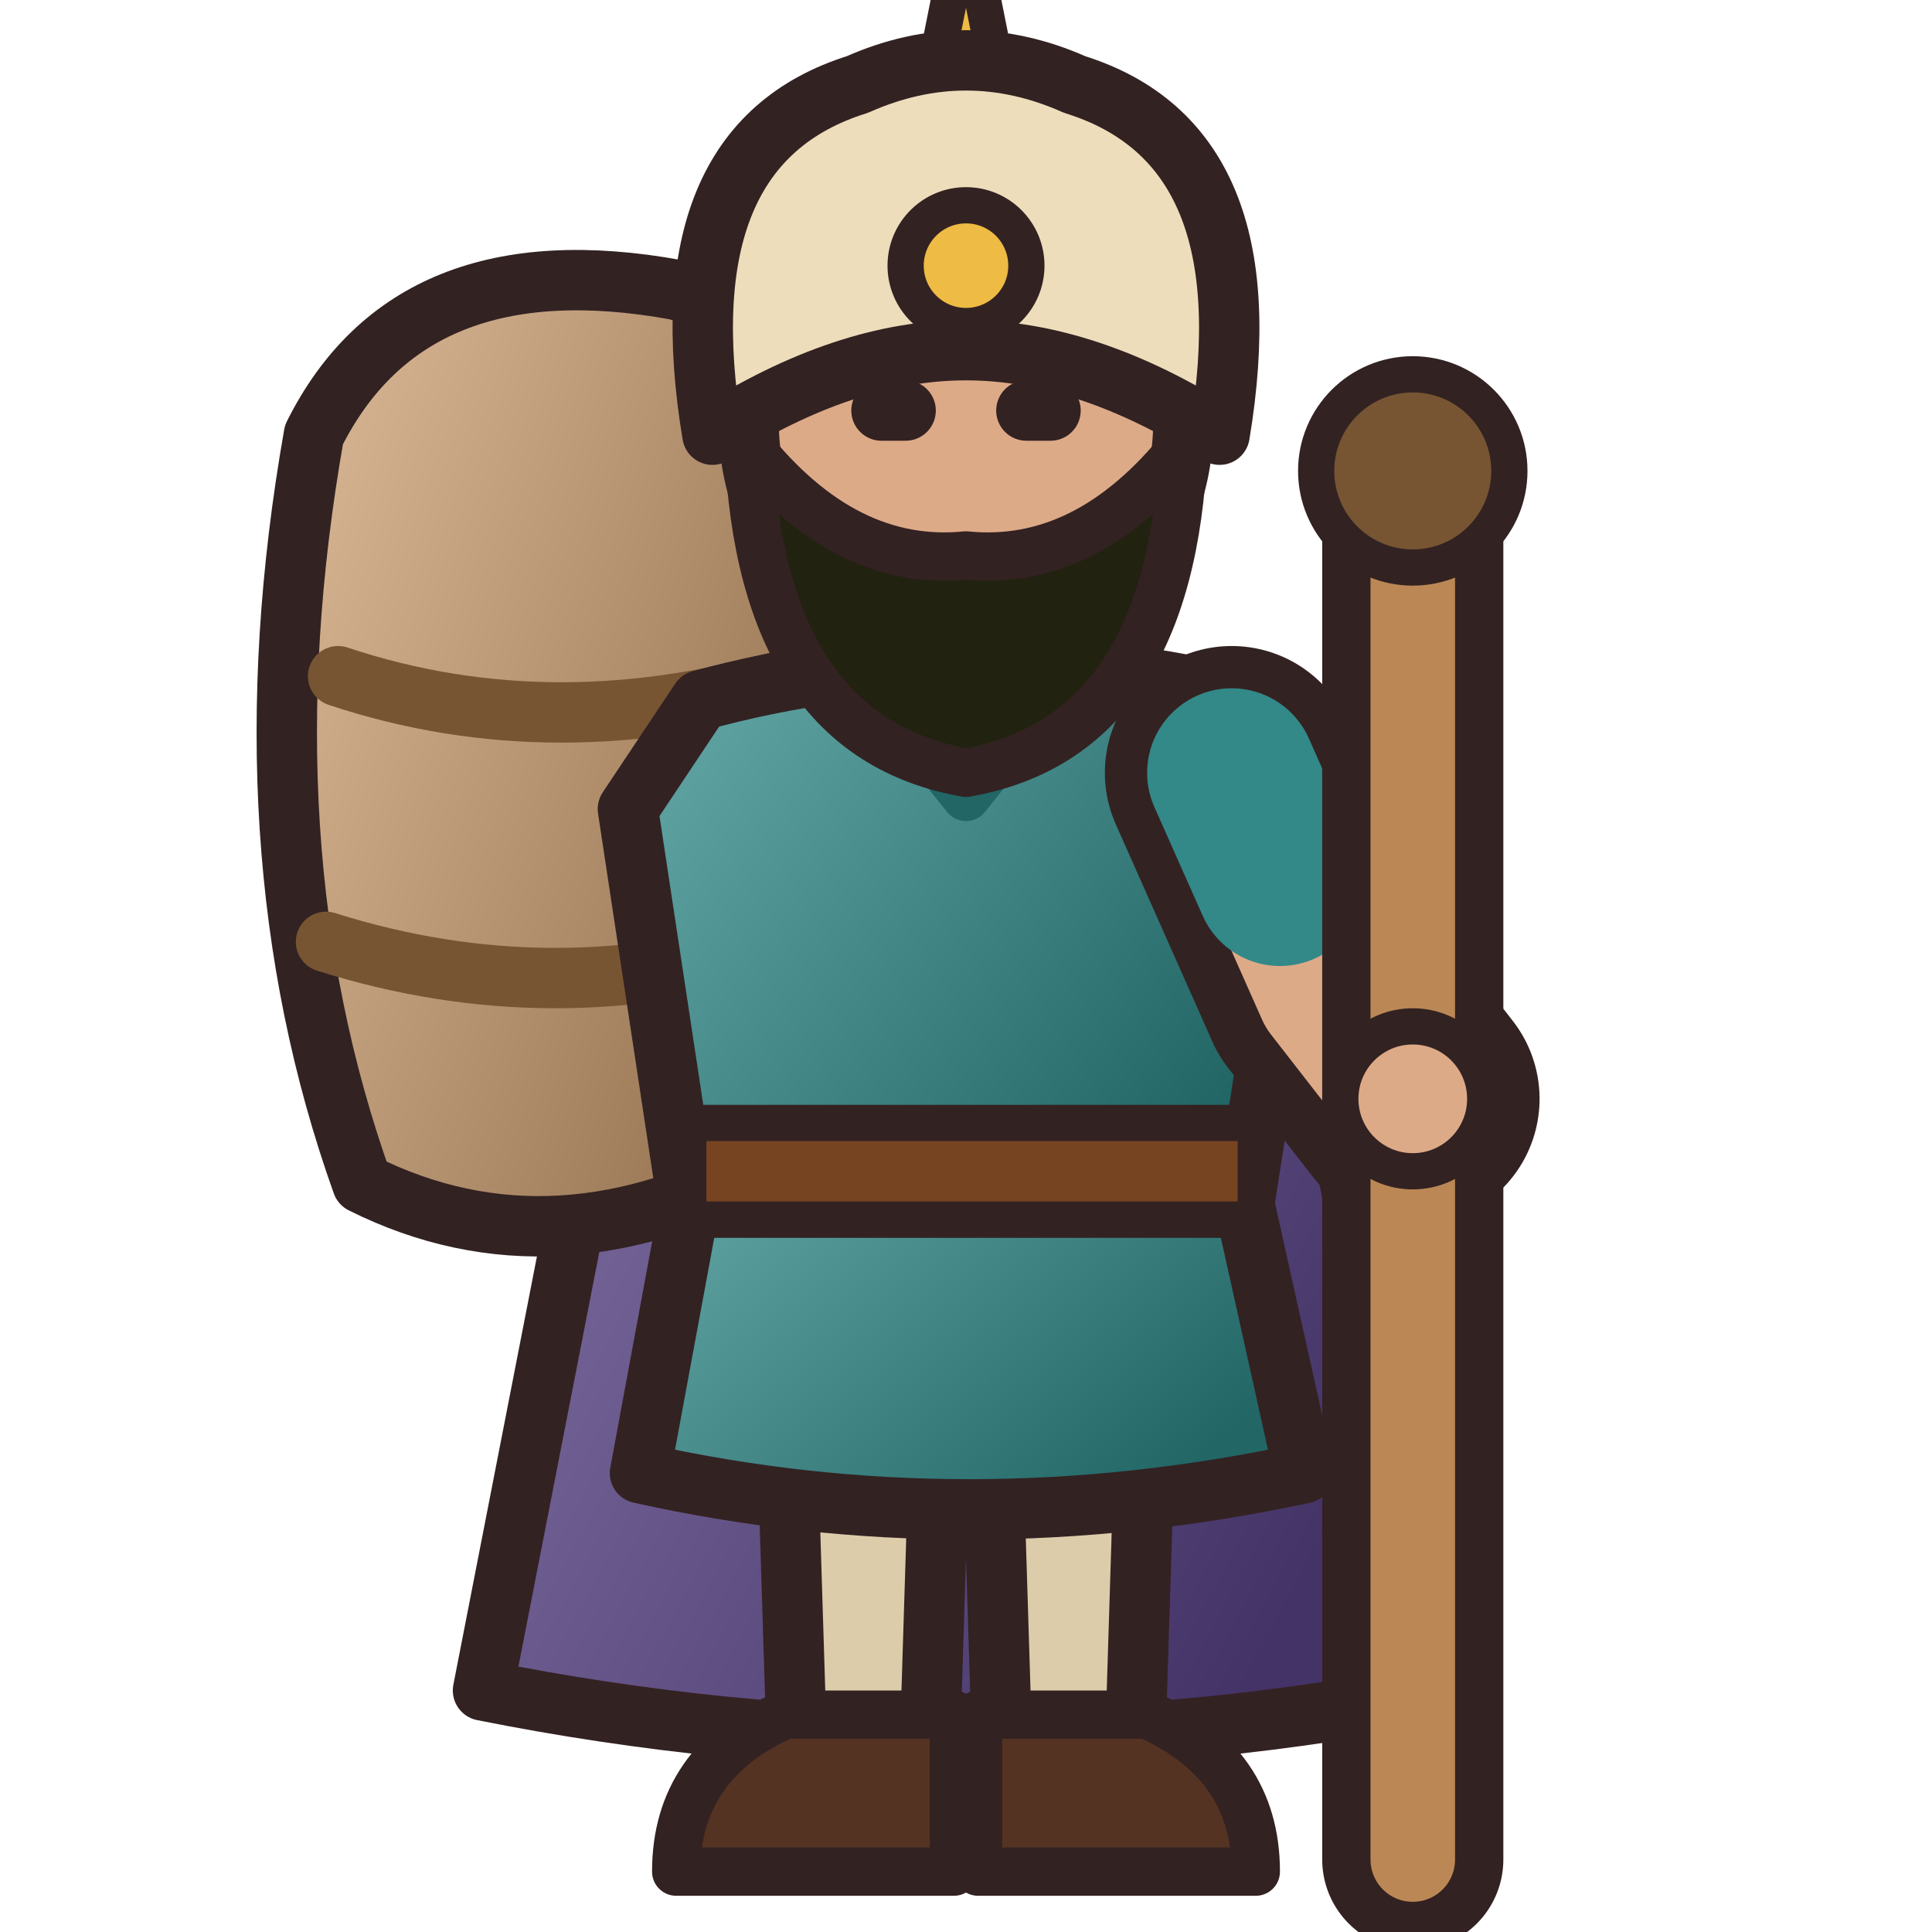
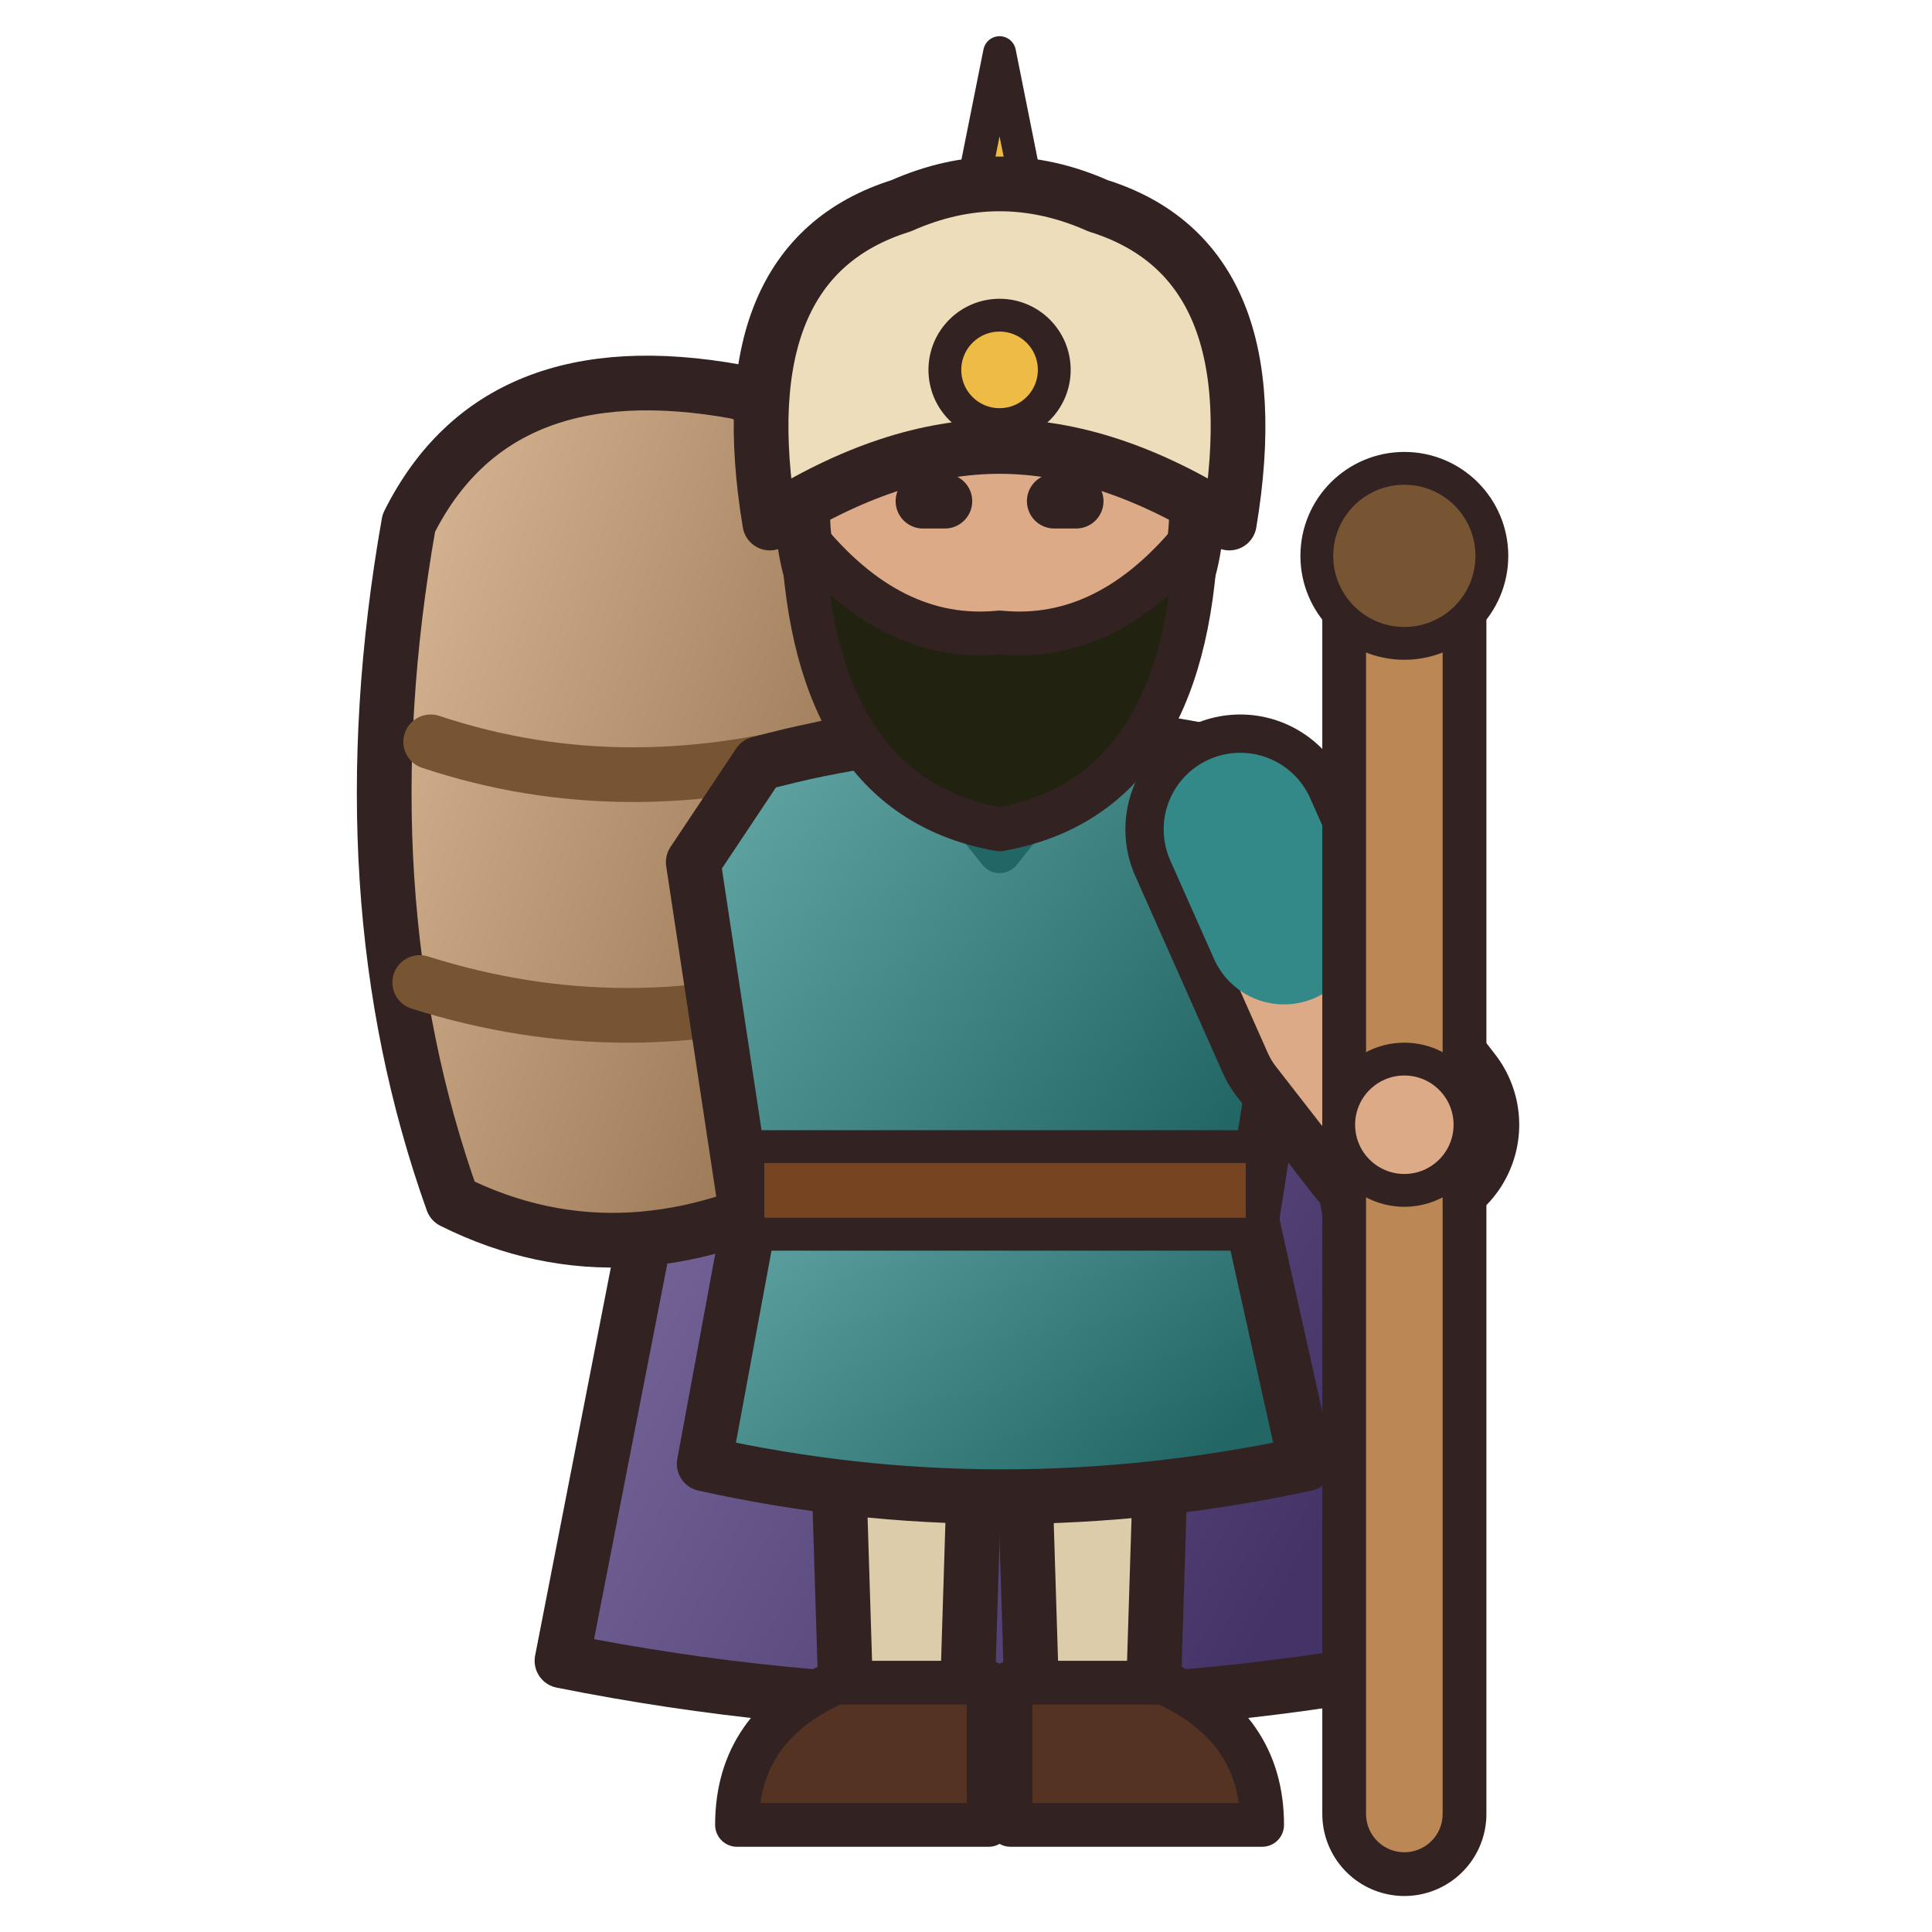
<svg xmlns="http://www.w3.org/2000/svg" viewBox="0 0 16 16">
  <defs>
    <linearGradient id="g0" y2=".6">
      <stop stop-color="#87a" />
      <stop offset="1" stop-color="#436" />
    </linearGradient>
    <linearGradient id="g1" y2=".6">
      <stop stop-color="#6aa" />
      <stop offset="1" stop-color="#266" />
    </linearGradient>
    <linearGradient id="g2" y2=".6">
      <stop stop-color="#db9" />
      <stop offset="1" stop-color="#975" />
    </linearGradient>
    <path id="p0" d="M10.2,6.4 11,8.2l.7,.9" />
    <path id="p1" d="M11.7,15.4l0-11.2" />
  </defs>
-   <g stroke="#322" stroke-width=".5" stroke-linejoin="round" stroke-linecap="round">
+   <g transform="translate(1.03 1.07) scale(0.906)" stroke="#322" stroke-width=".5" stroke-linejoin="round" stroke-linecap="round">
    <path d="M5.6,5.8q2.4-.6 4.8,0L12,14q-4,.8-8,0Z" fill="url(#g0)" />
    <path d="M6.5,11.3H7.8l-.1,3.2H6.6Z" fill="#dca" />
    <path d="M9.5,11.3H8.2l.1,3.2H9.4Z" fill="#dca" />
    <path d="M6.5,14.2H7.9l0,1.3H5.6q0-.9 .9-1.3Zm3,0H8.1l0,1.3h2.3q0-.9-.9-1.3Z" fill="#532" stroke-width=".4" />
    <path d="M5.8,9.5h4.4l.6,2.7q-2.8,.6-5.5,0Z" fill="url(#g1)" />
    <path d="M2.6,3.6q.8-1.6 3-1.2Q7,2.8 6.8,4.6l-.4,5q-1.8,1-3.4,.2Q2,7 2.6,3.6Z" fill="url(#g2)" />
    <path d="M2.8,5.6q1.8,.6 3.8,0M2.7,7.8q1.9,.6 3.8,0" fill="none" stroke="#753" />
    <path d="M5.8,5.8q2.2-.6 4.4,0l.6,1L10.3,10H5.7L5.2,6.7Z" fill="url(#g1)" />
    <path d="M7.2,5.6l.8,1 .8-1" fill="none" stroke="#266" stroke-width=".4" />
    <path d="M5.7,9.3h4.7v.8H5.7Z" fill="#742" stroke-width=".3" />
    <g transform="translate(8,3.5)">
      <ellipse rx="1.8" ry="1.9" fill="#da8" />
      <path d="M-1.8,.2Q-1.7,2.6 0,2.9 1.7,2.6 1.8,.2 1,1.2 0,1.1q-1,.1-1.8-.9Z" fill="#221" stroke-width=".4" />
      <path d="M-.7-.1h.2m1,0H.7" fill="none" />
    </g>
    <g transform="translate(8,3.5)">
      <path d="M-.3-2.7 0-4.2 .3-2.7Z" fill="#eb4" stroke-width=".3" />
      <path d="M-2.1,.1Q-2.5-2.3-.9-2.8q.9-.4 1.8,0Q2.5-2.3 2.1,.1 1-.6 0-.6q-1,0-2.1,.7Z" fill="#edb" />
      <circle cx="0" cy="-1.3" r=".5" fill="#eb4" stroke-width=".3" />
    </g>
    <use href="#p0" fill="none" stroke-width="2.1" />
    <use href="#p0" fill="none" stroke="#da8" stroke-width="1.2" />
    <path d="M10.2,6.4l.4,.9" fill="none" stroke="#388" stroke-width="1.4" />
    <use href="#p1" fill="none" stroke-width="1.5" />
    <use href="#p1" fill="none" stroke="#b85" stroke-width=".7" />
    <ellipse cx="11.7" cy="3.9" rx=".8" ry=".8" fill="#753" stroke-width=".3" />
    <circle cx="11.7" cy="9.1" r=".6" fill="#da8" stroke-width=".3" />
  </g>
</svg>
